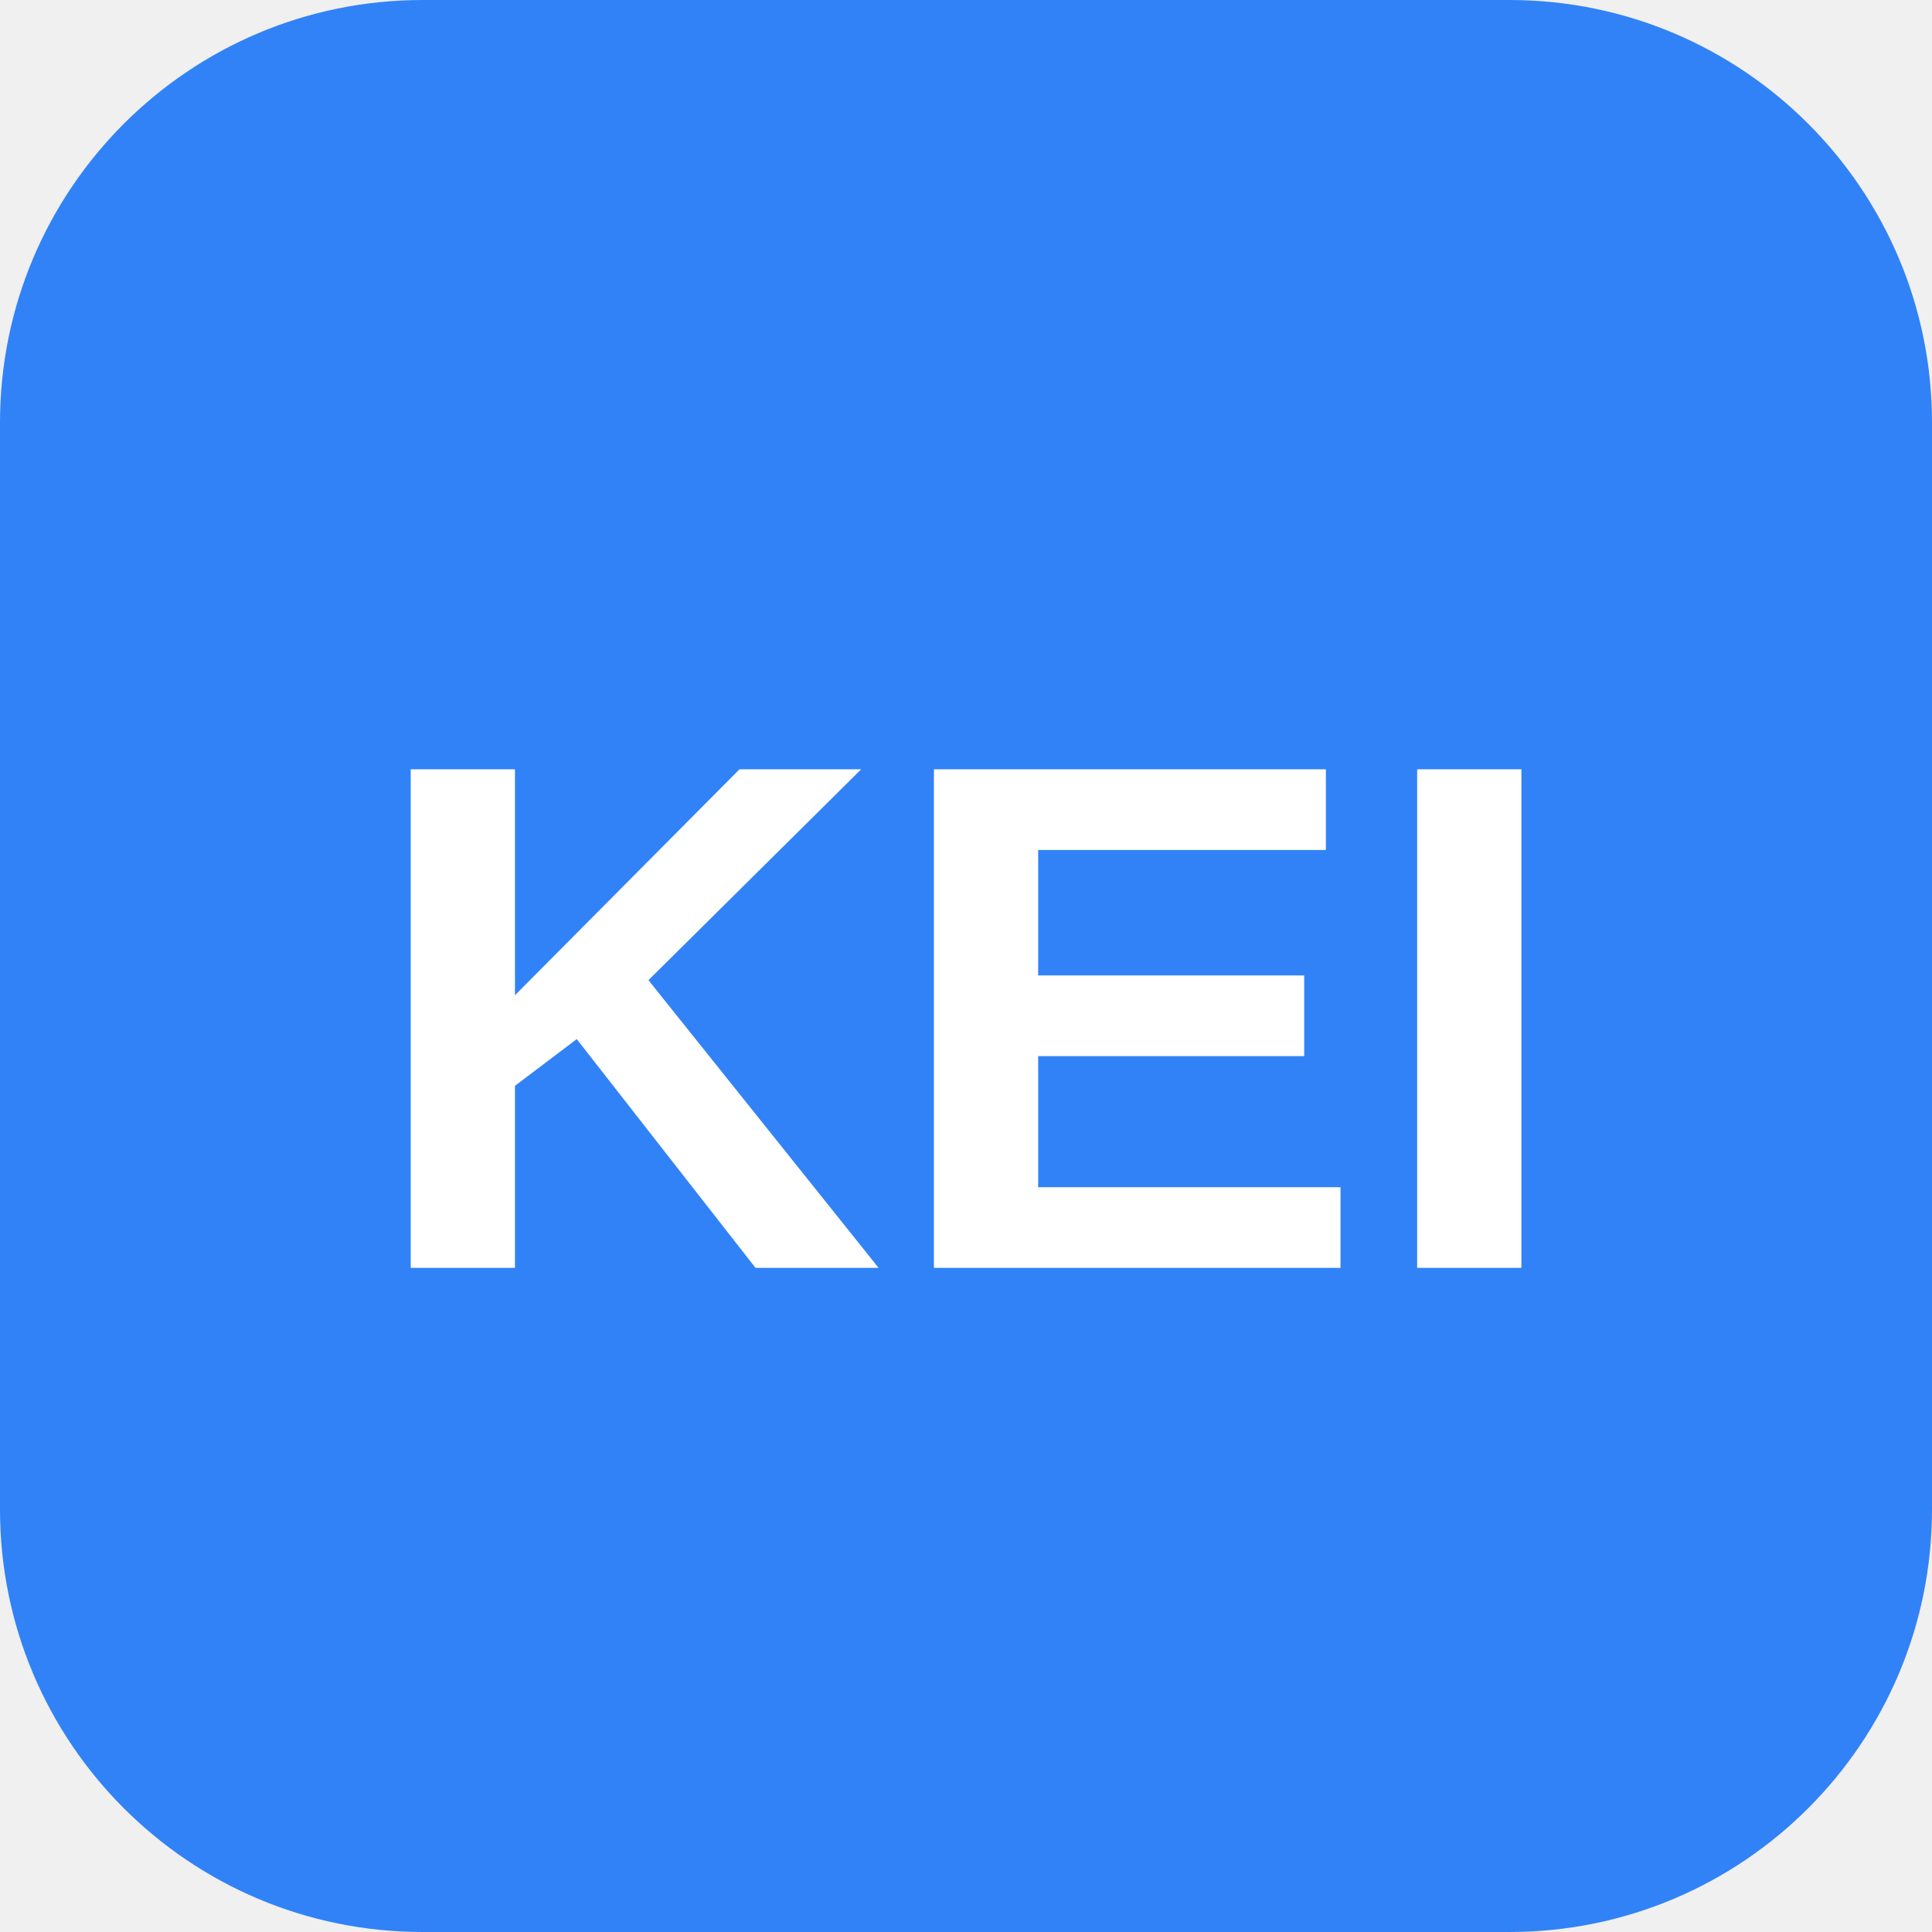
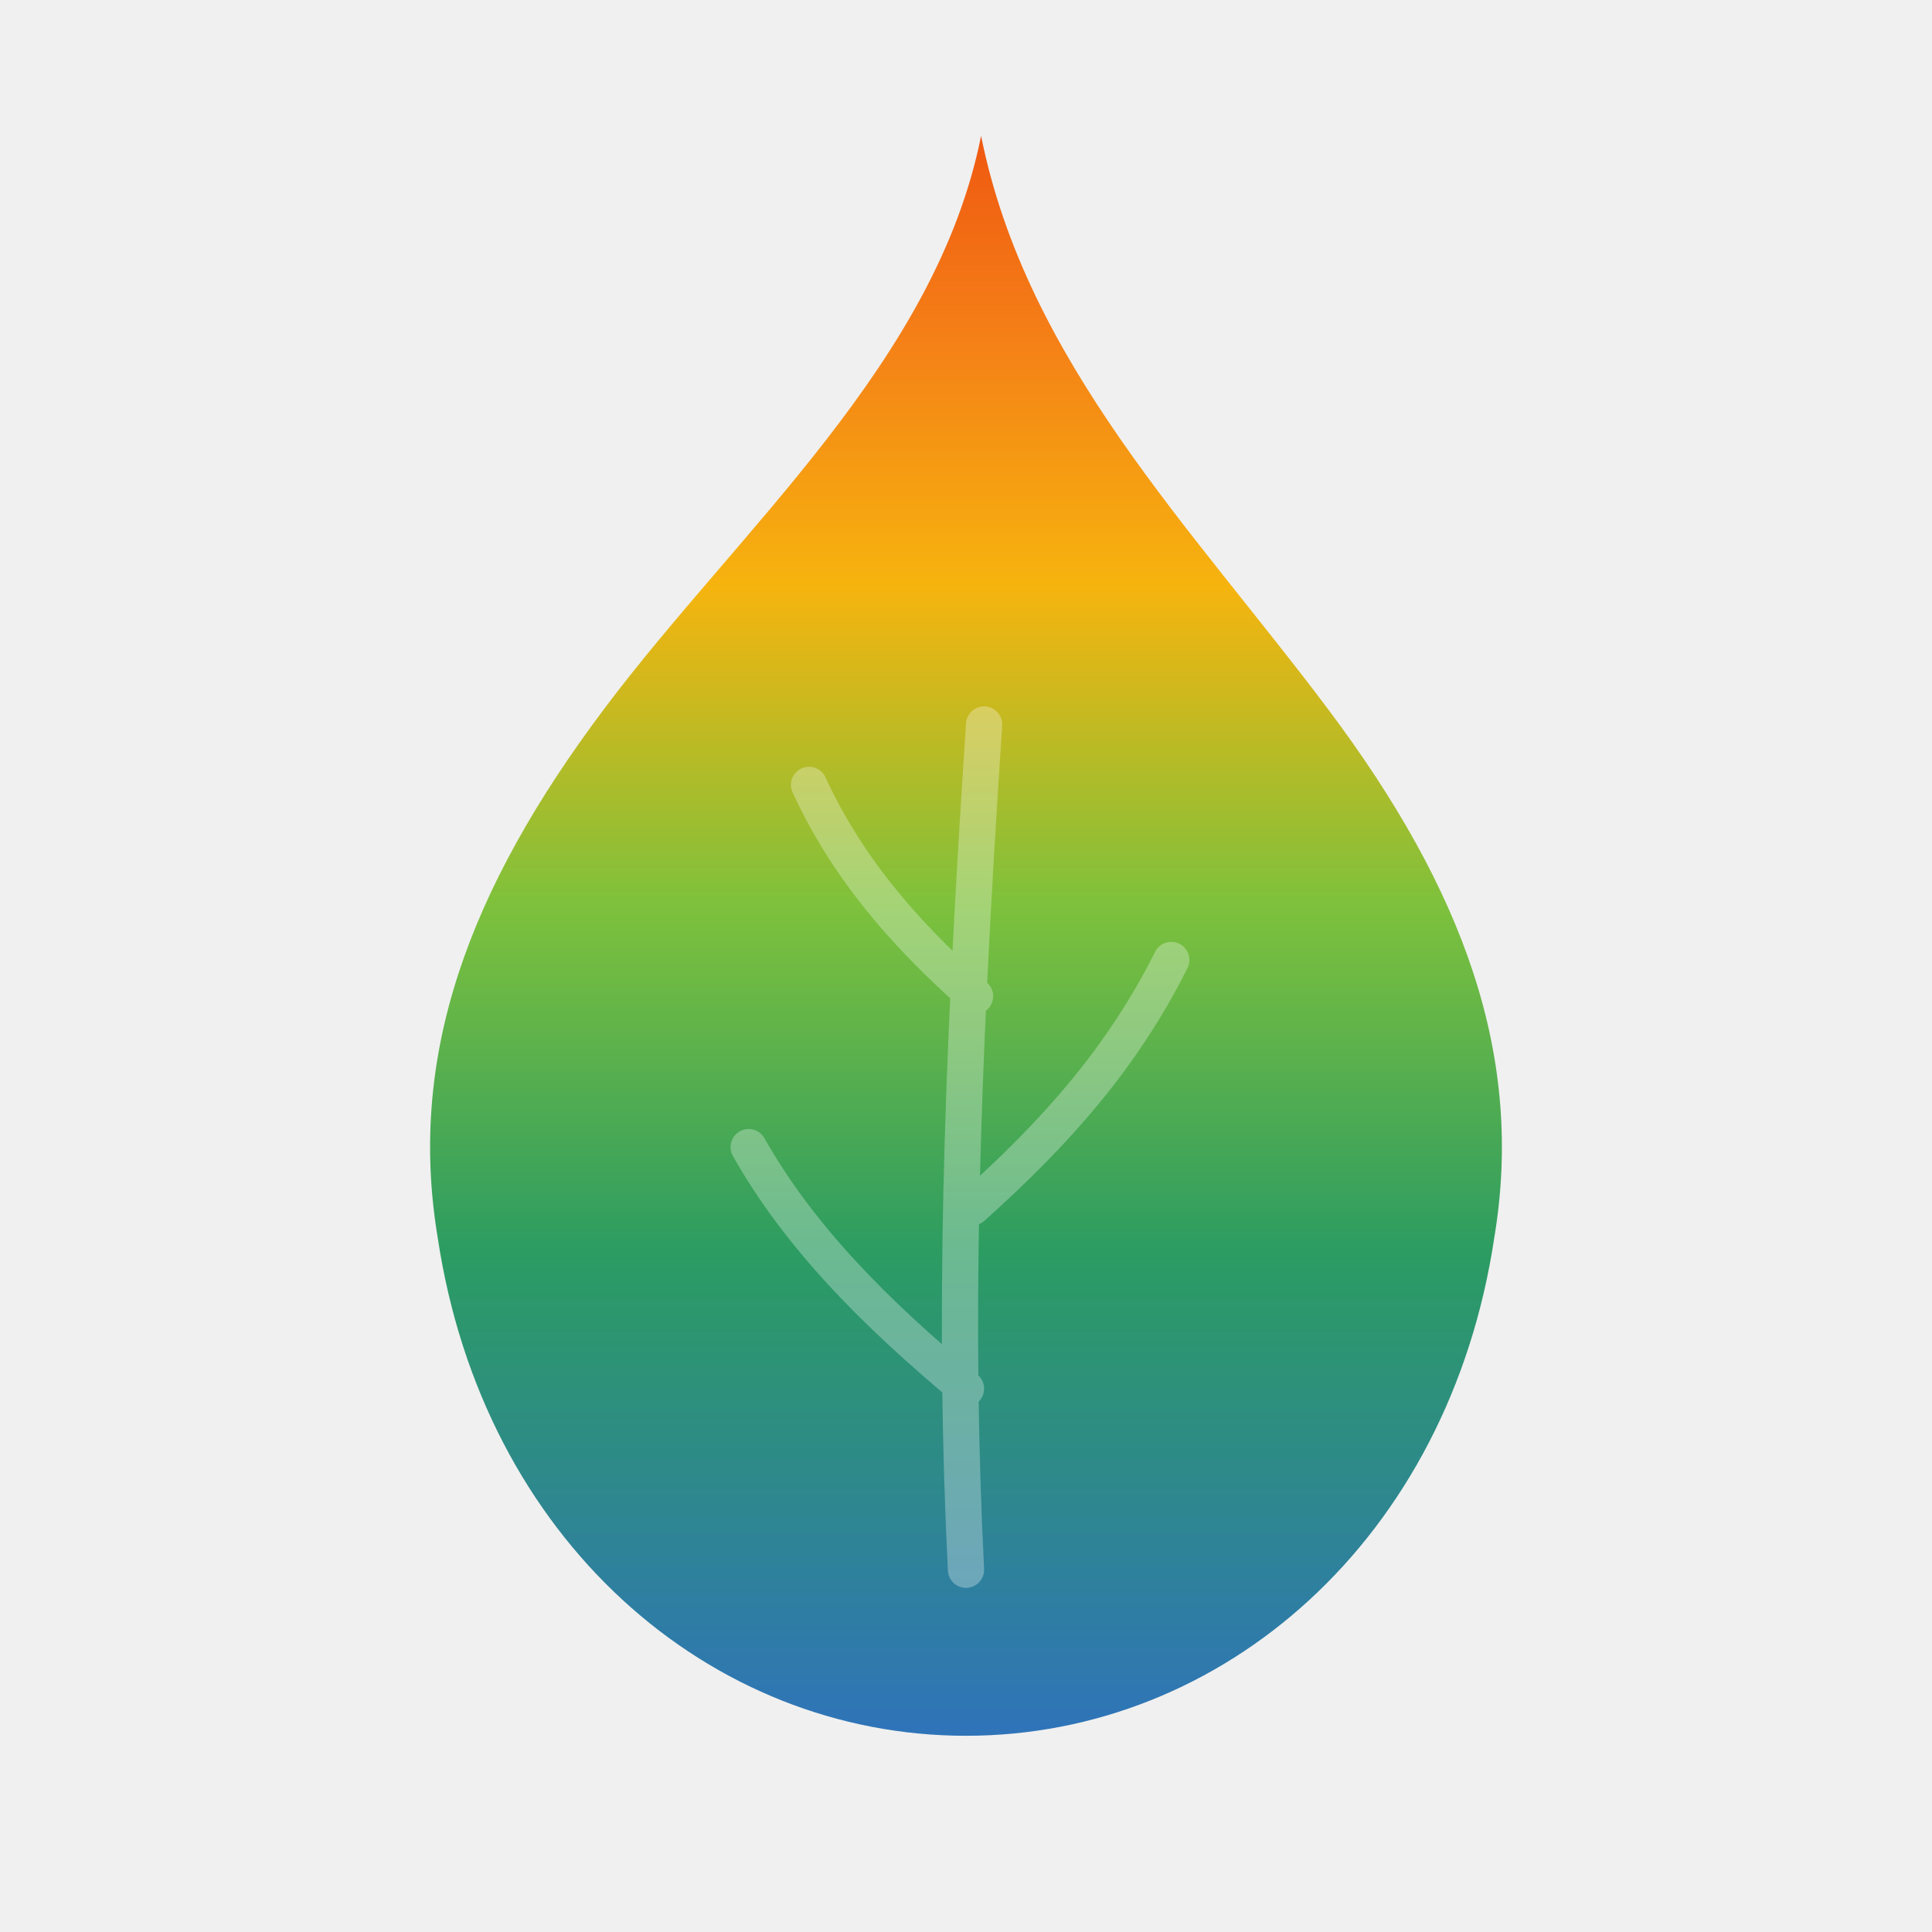
<svg xmlns="http://www.w3.org/2000/svg" viewBox="0 0 64 64">
-   <rect width="64" height="64" rx="14" fill="#3182f6" />
-   <text x="32" y="42" font-family="Arial, sans-serif" font-size="24" font-weight="800" fill="#ffffff" text-anchor="middle">KEI</text>
+   <defs>
+     <linearGradient id="h" x1="0" y1="1" x2="0" y2="0">
+       <stop offset="0" stop-color="#2f74b8" />
+       <stop offset="0.3" stop-color="#2c9c62" />
+       <stop offset="0.52" stop-color="#7ec13c" />
+       <stop offset="0.72" stop-color="#f6b40e" />
+       <stop offset="0.88" stop-color="#f57f17" />
+       <stop offset="1" stop-color="#ef5a11" />
+     </linearGradient>
+   </defs>
+   <path d="M32.5 4.5 C 31 12 24.5 17.5 20 23.5 C 15.5 29.5 13.5 35 14.5 41 C 16 51 23.5 57.5 32 57.5 C 40.5 57.5 48 51 49.5 41 C 50.5 35 48.5 29.5 44 23.5 C 39.5 17.5 34 12 32.5 4.5 Z" fill="url(#h)" />
+   <path d="M32 52 C 31.6 44 31.8 36 32.6 24 M32 46 C 29 43.5 26.5 41 24.8 38 M32.2 40 C 35 37.5 37.2 35 38.8 31.8 M32.3 33 C 29.8 30.8 28 28.6 26.8 26" fill="none" stroke="#fff" stroke-width="1.2" stroke-linecap="round" opacity="0.3" />
</svg>
